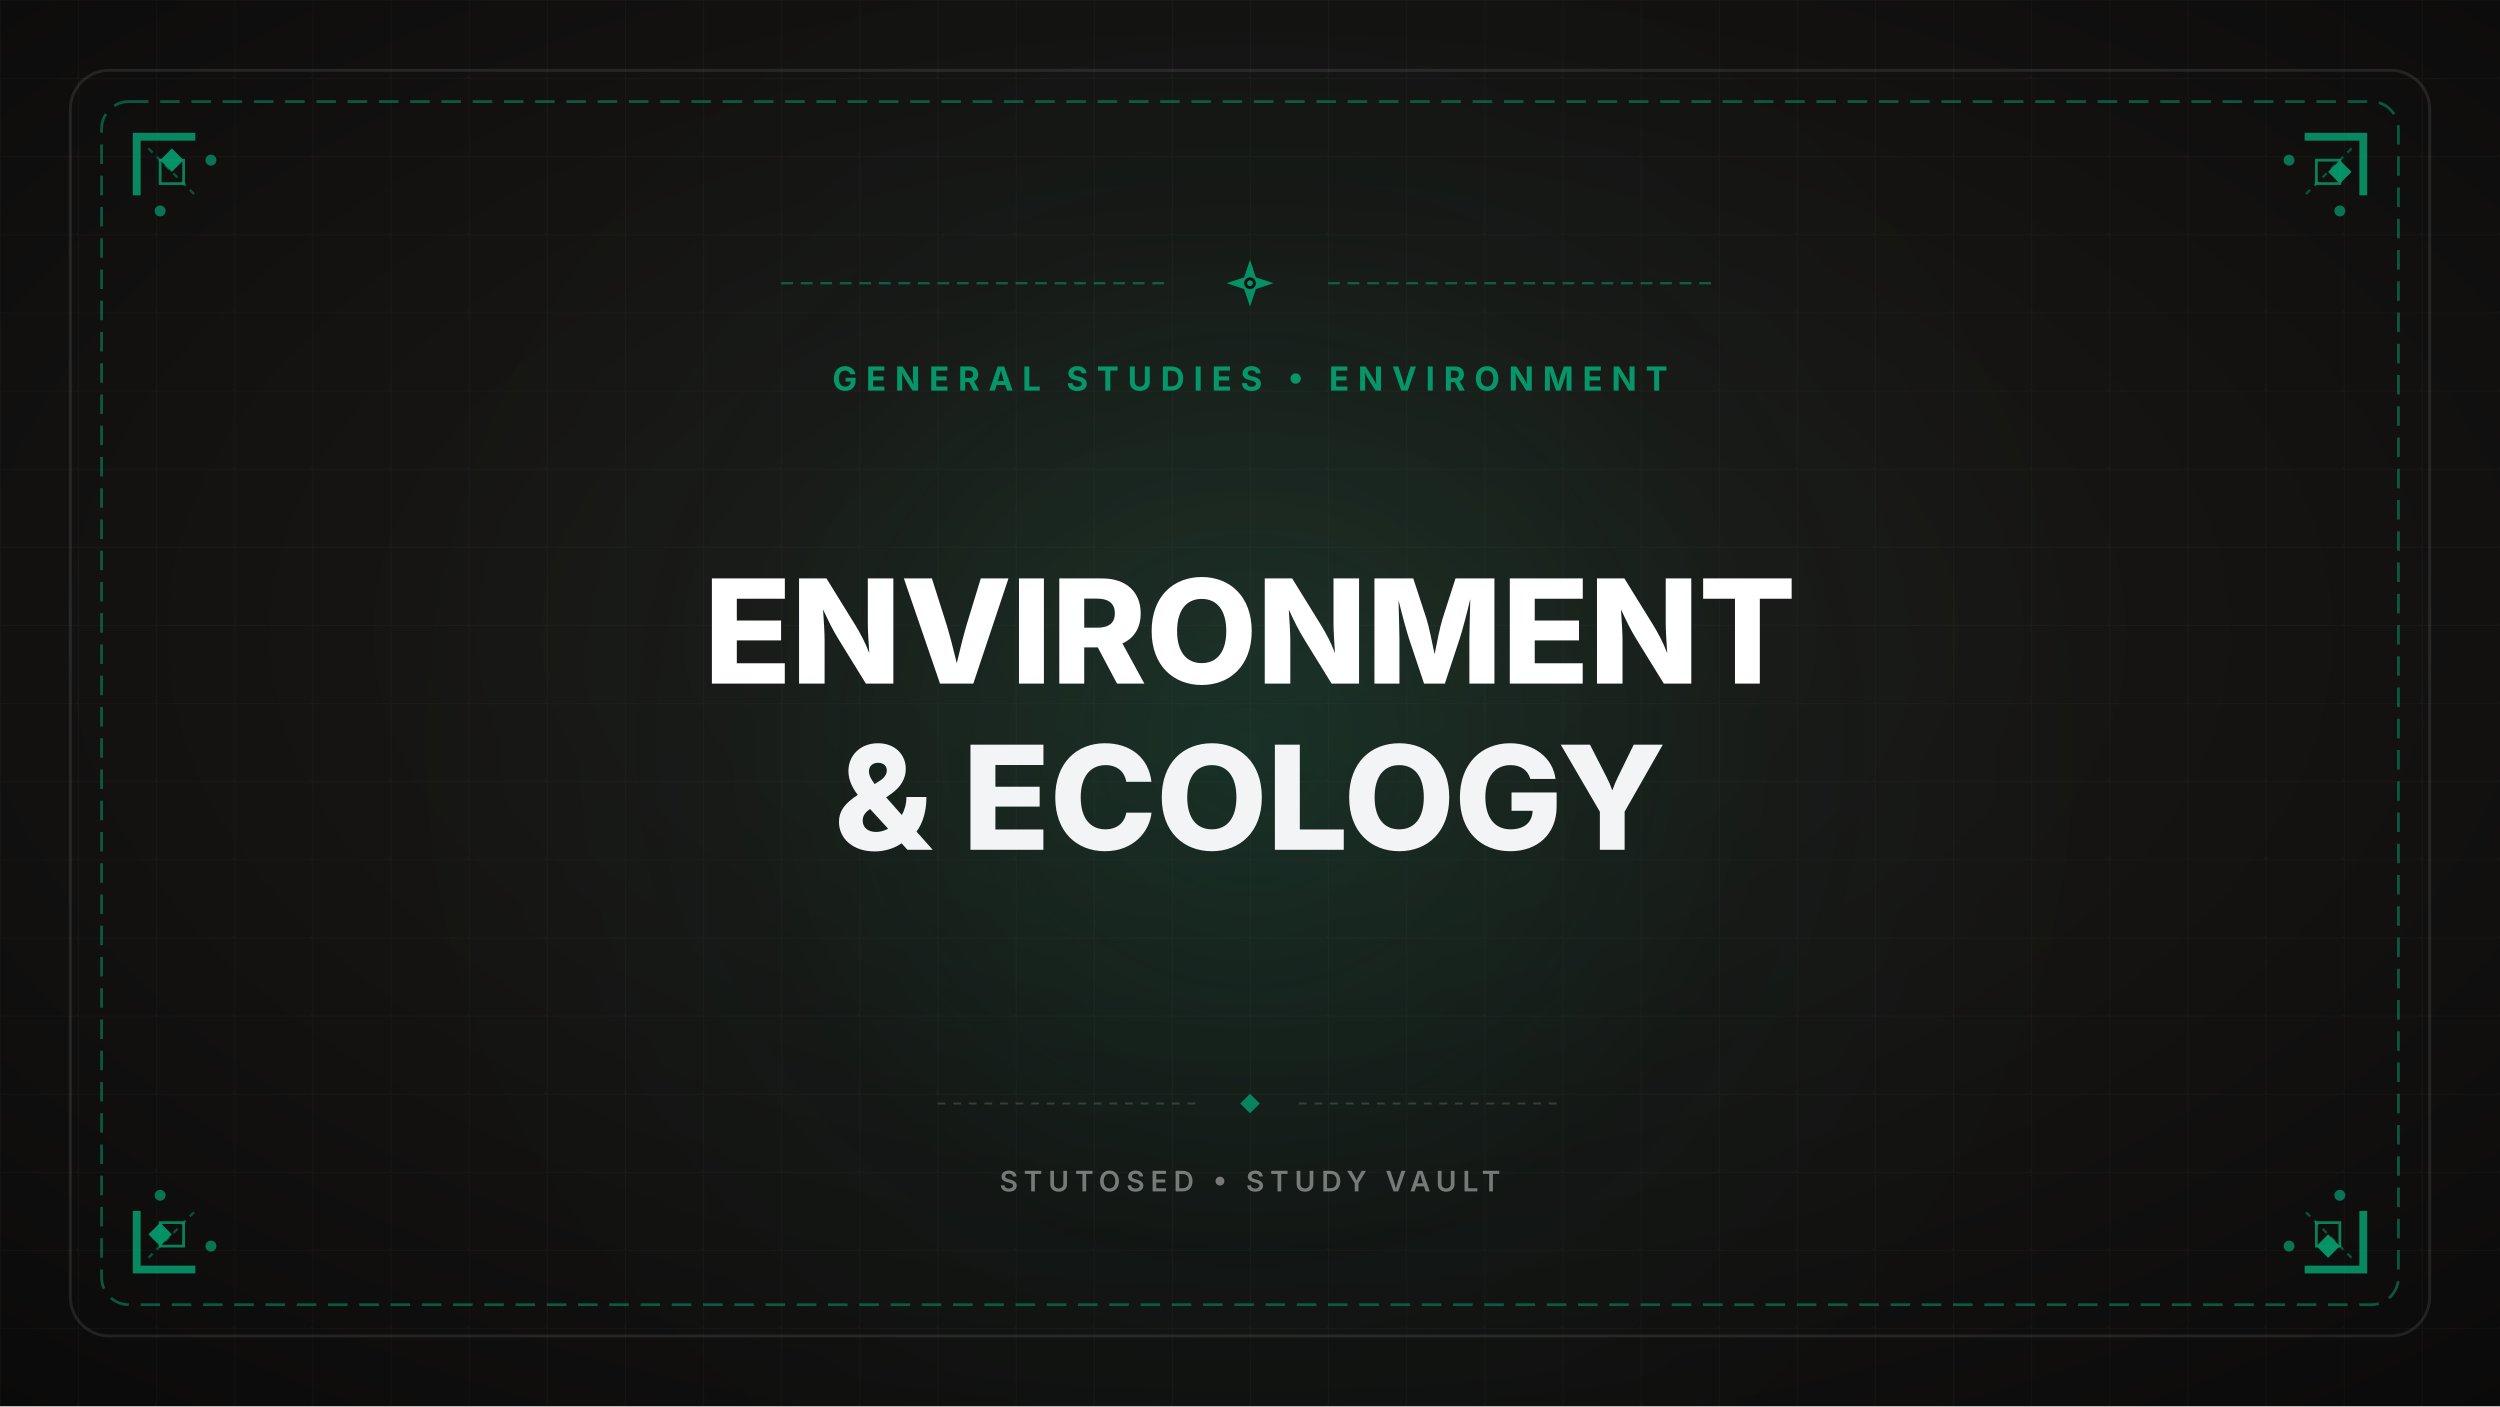
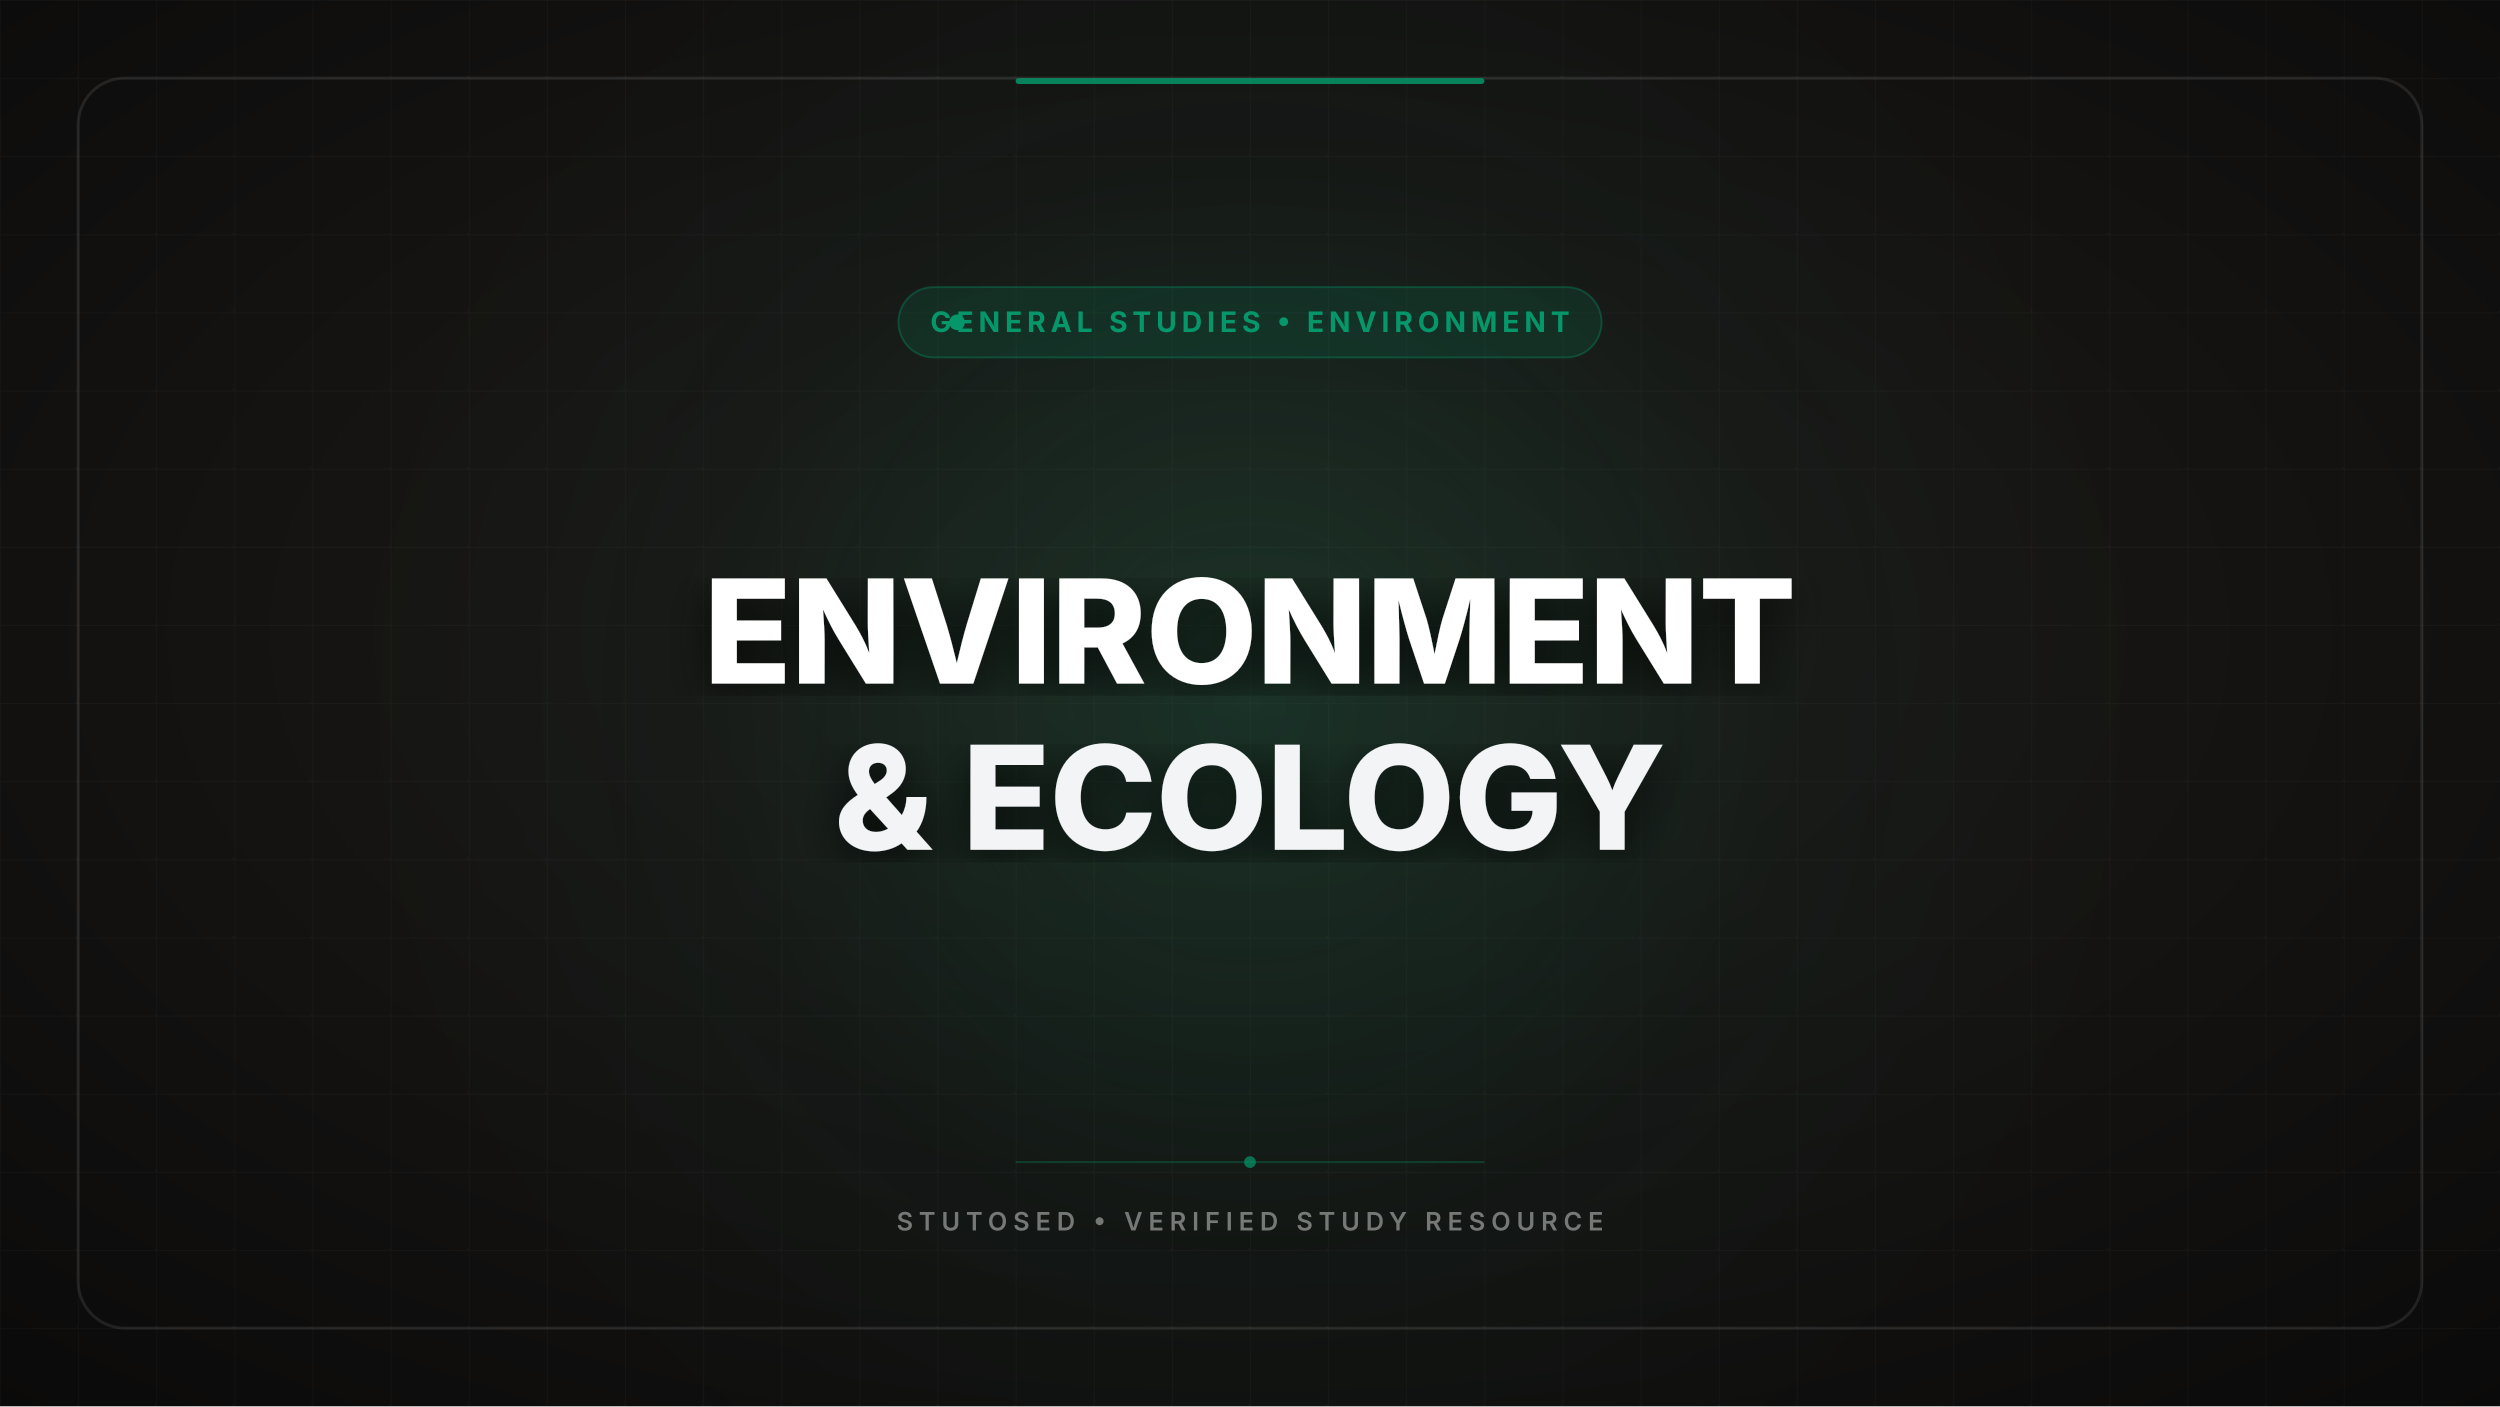
<svg xmlns="http://www.w3.org/2000/svg" viewBox="0 0 1280 720" width="1280" height="720">
  <defs>
    <radialGradient id="bg-grad" cx="50%" cy="45%" r="75%">
      <stop offset="0%" stop-color="#1f1d1a" />
      <stop offset="60%" stop-color="#131211" />
      <stop offset="100%" stop-color="#0b0a0a" />
    </radialGradient>
    <radialGradient id="accent-glow-rad" cx="50%" cy="50%" r="50%">
      <stop offset="0%" stop-color="#059669" stop-opacity="0.18" />
      <stop offset="60%" stop-color="#059669" stop-opacity="0.03" />
      <stop offset="100%" stop-color="#059669" stop-opacity="0" />
    </radialGradient>
+     <filter id="shadow" x="-10%" y="-10%" width="120%" height="120%">
+       <feDropShadow dx="0" dy="6" stdDeviation="12" flood-color="#000000" flood-opacity="0.75" />
+     </filter>
    <pattern id="grid-pattern" width="40" height="40" patternUnits="userSpaceOnUse">
      <path d="M 40 0 L 0 0 0 40" fill="none" stroke="rgba(255,255,255,0.025)" stroke-width="1" />
      <circle cx="40" cy="40" r="1" fill="rgba(255,255,255,0.025)" />
    </pattern>
  </defs>
  <rect width="1280" height="720" fill="url(#bg-grad)" />
  <rect width="1280" height="720" fill="url(#grid-pattern)" />
-   <circle cx="640" cy="380" r="440" fill="url(#accent-glow-rad)" />
-   <rect x="36" y="36" width="1208" height="648" rx="20" fill="none" stroke="rgba(255,255,255,0.09)" stroke-width="1.5" />
-   <rect x="52" y="52" width="1176" height="616" rx="14" fill="none" stroke="#059669" stroke-width="1.4" stroke-dasharray="10 6" opacity="0.55" />
-   <g transform="translate(68, 68) rotate(0)">
-     <path d="M 0 0 L 32 0 L 32 4 L 4 4 L 4 32 L 0 32 Z" fill="#059669" opacity="0.9" />
-     <polygon points="14,14 26,14 26,26 14,26" fill="none" stroke="#059669" stroke-width="1.4" opacity="0.85" />
-     <polygon points="20,8 26,14 20,20 14,14" fill="#059669" opacity="0.95" />
-     <circle cx="40" cy="14" r="2.8" fill="#059669" opacity="0.75" />
-     <circle cx="14" cy="40" r="2.8" fill="#059669" opacity="0.75" />
-     <line x1="8" y1="8" x2="32" y2="32" stroke="#059669" stroke-width="1.2" opacity="0.5" stroke-dasharray="3,3" />
-   </g>
-   <g transform="translate(1212, 68) rotate(90)">
-     <path d="M 0 0 L 32 0 L 32 4 L 4 4 L 4 32 L 0 32 Z" fill="#059669" opacity="0.9" />
-     <polygon points="14,14 26,14 26,26 14,26" fill="none" stroke="#059669" stroke-width="1.4" opacity="0.85" />
-     <polygon points="20,8 26,14 20,20 14,14" fill="#059669" opacity="0.95" />
-     <circle cx="40" cy="14" r="2.8" fill="#059669" opacity="0.75" />
-     <circle cx="14" cy="40" r="2.8" fill="#059669" opacity="0.75" />
-     <line x1="8" y1="8" x2="32" y2="32" stroke="#059669" stroke-width="1.2" opacity="0.5" stroke-dasharray="3,3" />
-   </g>
-   <g transform="translate(1212, 652) rotate(180)">
-     <path d="M 0 0 L 32 0 L 32 4 L 4 4 L 4 32 L 0 32 Z" fill="#059669" opacity="0.9" />
-     <polygon points="14,14 26,14 26,26 14,26" fill="none" stroke="#059669" stroke-width="1.4" opacity="0.85" />
-     <polygon points="20,8 26,14 20,20 14,14" fill="#059669" opacity="0.95" />
-     <circle cx="40" cy="14" r="2.8" fill="#059669" opacity="0.75" />
-     <circle cx="14" cy="40" r="2.8" fill="#059669" opacity="0.75" />
-     <line x1="8" y1="8" x2="32" y2="32" stroke="#059669" stroke-width="1.2" opacity="0.5" stroke-dasharray="3,3" />
-   </g>
-   <g transform="translate(68, 652) rotate(270)">
-     <path d="M 0 0 L 32 0 L 32 4 L 4 4 L 4 32 L 0 32 Z" fill="#059669" opacity="0.9" />
-     <polygon points="14,14 26,14 26,26 14,26" fill="none" stroke="#059669" stroke-width="1.4" opacity="0.85" />
-     <polygon points="20,8 26,14 20,20 14,14" fill="#059669" opacity="0.95" />
-     <circle cx="40" cy="14" r="2.8" fill="#059669" opacity="0.75" />
-     <circle cx="14" cy="40" r="2.8" fill="#059669" opacity="0.75" />
-     <line x1="8" y1="8" x2="32" y2="32" stroke="#059669" stroke-width="1.2" opacity="0.5" stroke-dasharray="3,3" />
-   </g>
-   <g transform="translate(640, 145)">
-     <line x1="-240" y1="0" x2="-40" y2="0" stroke="#059669" stroke-width="1.2" stroke-dasharray="6 4" opacity="0.55" />
-     <polygon points="0,-12 3,-3 12,0 3,3 0,12 -3,3 -12,0 -3,-3" fill="#059669" opacity="0.95" />
-     <circle cx="0" cy="0" r="3" fill="#131211" />
-     <circle cx="0" cy="0" r="1.5" fill="#059669" />
-     <line x1="40" y1="0" x2="240" y2="0" stroke="#059669" stroke-width="1.2" stroke-dasharray="6 4" opacity="0.55" />
-   </g>
-   <g transform="translate(640, 200)">
-     <text x="0" y="0" text-anchor="middle" font-family="'Space Grotesk', -apple-system, system-ui, sans-serif" font-size="17" font-weight="700" letter-spacing="4.5" fill="#059669" text-transform="uppercase">
+   <circle cx="640" cy="360" r="460" fill="url(#accent-glow-rad)" />
+   <rect x="40" y="40" width="1200" height="640" rx="24" fill="none" stroke="rgba(255,255,255,0.09)" stroke-width="1.5" />
+   <rect x="520" y="40" width="240" height="3" rx="1.5" fill="#059669" opacity="0.85" />
+   <g transform="translate(640, 165)">
+     <rect x="-180" y="-18" width="360" height="36" rx="18" fill="#059669" fill-opacity="0.15" stroke="#059669" stroke-opacity="0.35" stroke-width="1" />
+     <circle cx="-150" cy="0" r="4" fill="#059669" />
+     <text x="0" y="5" text-anchor="middle" font-family="'Space Grotesk', -apple-system, system-ui, sans-serif" font-size="14.5" font-weight="700" letter-spacing="2.5" fill="#059669" text-transform="uppercase">
      GENERAL STUDIES • ENVIRONMENT
    </text>
  </g>
  <g>
-     <text x="640" y="350" text-anchor="middle" font-family="'Space Grotesk', -apple-system, system-ui, sans-serif" font-size="74" font-weight="800" letter-spacing="-0.5" fill="#FFFFFF">ENVIRONMENT</text>
-     <text x="640" y="435.1" text-anchor="middle" font-family="'Space Grotesk', -apple-system, system-ui, sans-serif" font-size="74" font-weight="800" letter-spacing="-0.5" fill="#F3F4F6">&amp; ECOLOGY</text>
+     <text x="640" y="350" text-anchor="middle" font-family="'Space Grotesk', -apple-system, system-ui, sans-serif" font-size="74" font-weight="800" letter-spacing="-0.5" fill="#FFFFFF" filter="url(#shadow)">ENVIRONMENT</text>
+     <text x="640" y="435.1" text-anchor="middle" font-family="'Space Grotesk', -apple-system, system-ui, sans-serif" font-size="74" font-weight="800" letter-spacing="-0.5" fill="#F3F4F6" filter="url(#shadow)">&amp; ECOLOGY</text>
  </g>
-   <g transform="translate(640, 565)">
-     <line x1="-160" y1="0" x2="-25" y2="0" stroke="rgba(255,255,255,0.15)" stroke-width="1" stroke-dasharray="4 4" />
-     <polygon points="0,-5 5,0 0,5 -5,0" fill="#059669" opacity="0.85" />
-     <line x1="25" y1="0" x2="160" y2="0" stroke="rgba(255,255,255,0.15)" stroke-width="1" stroke-dasharray="4 4" />
+   <g transform="translate(640, 595)">
+     <line x1="-120" y1="0" x2="120" y2="0" stroke="#059669" stroke-opacity="0.3" stroke-width="1" />
+     <circle cx="0" cy="0" r="3" fill="#059669" opacity="0.7" />
  </g>
-   <g transform="translate(640, 610)">
-     <text x="0" y="0" text-anchor="middle" font-family="'Space Grotesk', -apple-system, system-ui, sans-serif" font-size="14.5" font-weight="600" letter-spacing="3" fill="rgba(255,255,255,0.42)">
-       STUTOSED • STUDY VAULT
+   <g transform="translate(640, 630)">
+     <text x="0" y="0" text-anchor="middle" font-family="'Space Grotesk', -apple-system, system-ui, sans-serif" font-size="13" font-weight="600" letter-spacing="3" fill="rgba(255,255,255,0.42)">
+       STUTOSED • VERIFIED STUDY RESOURCE
    </text>
  </g>
</svg>
